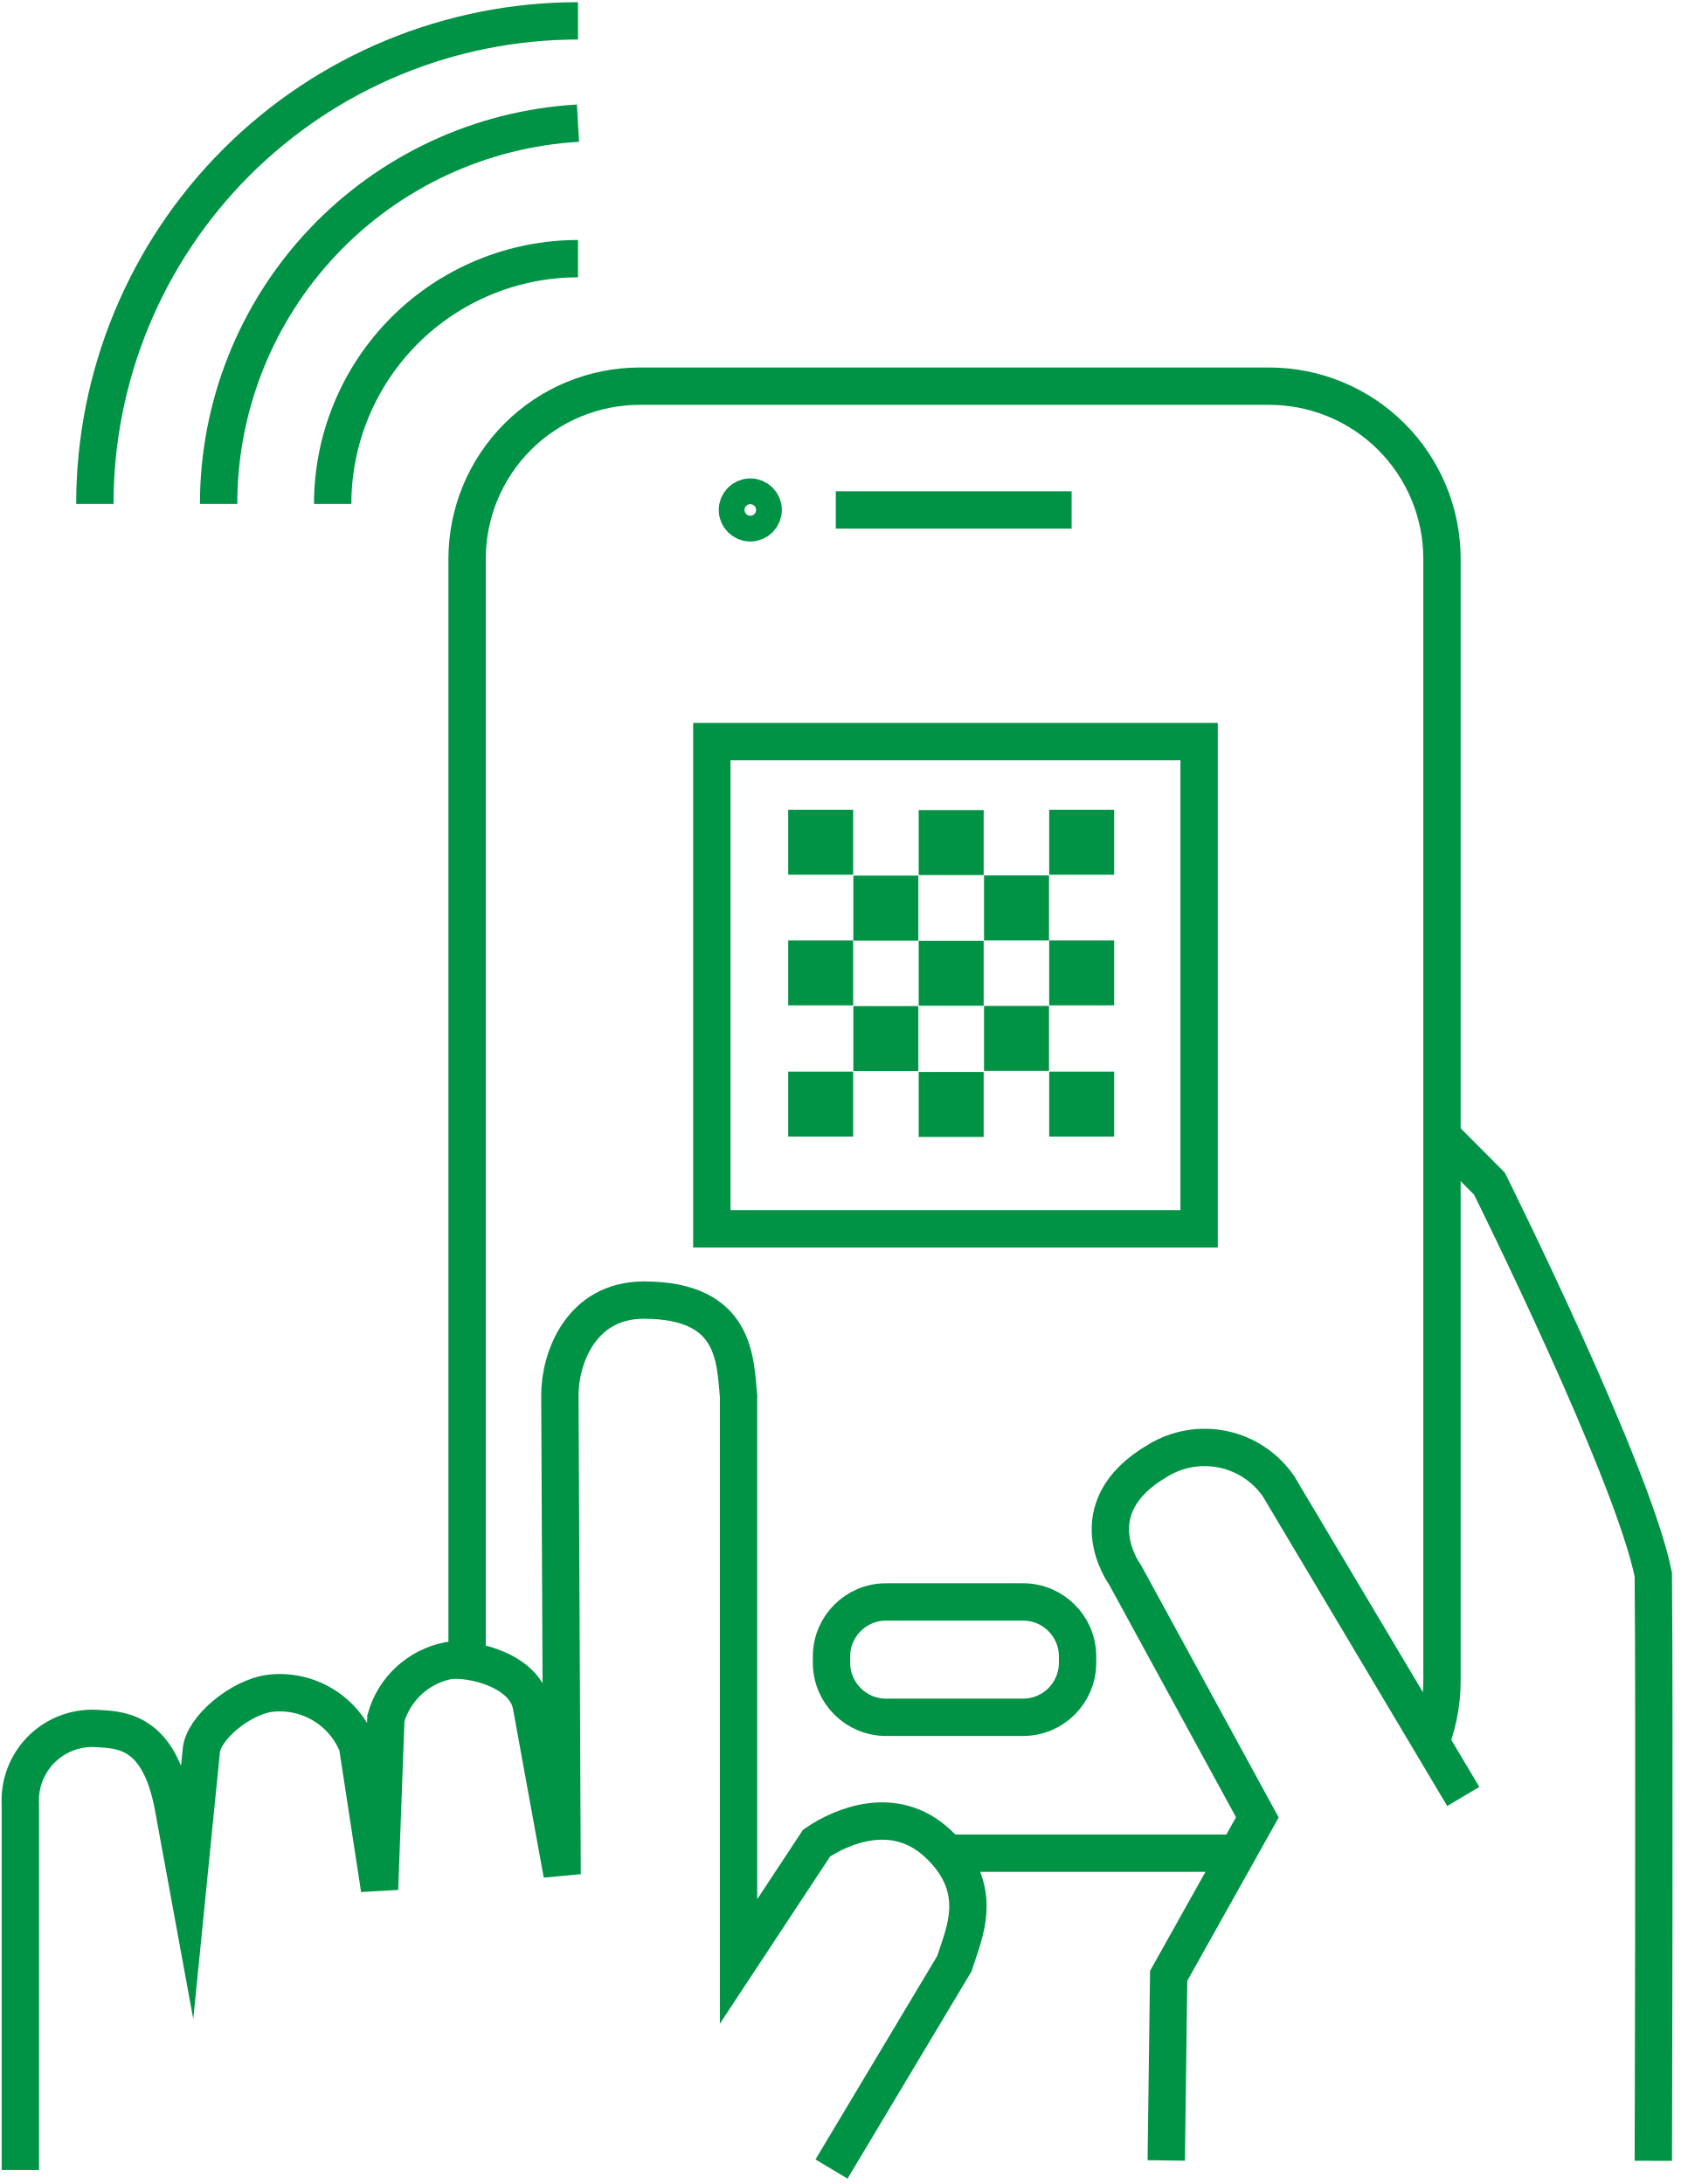
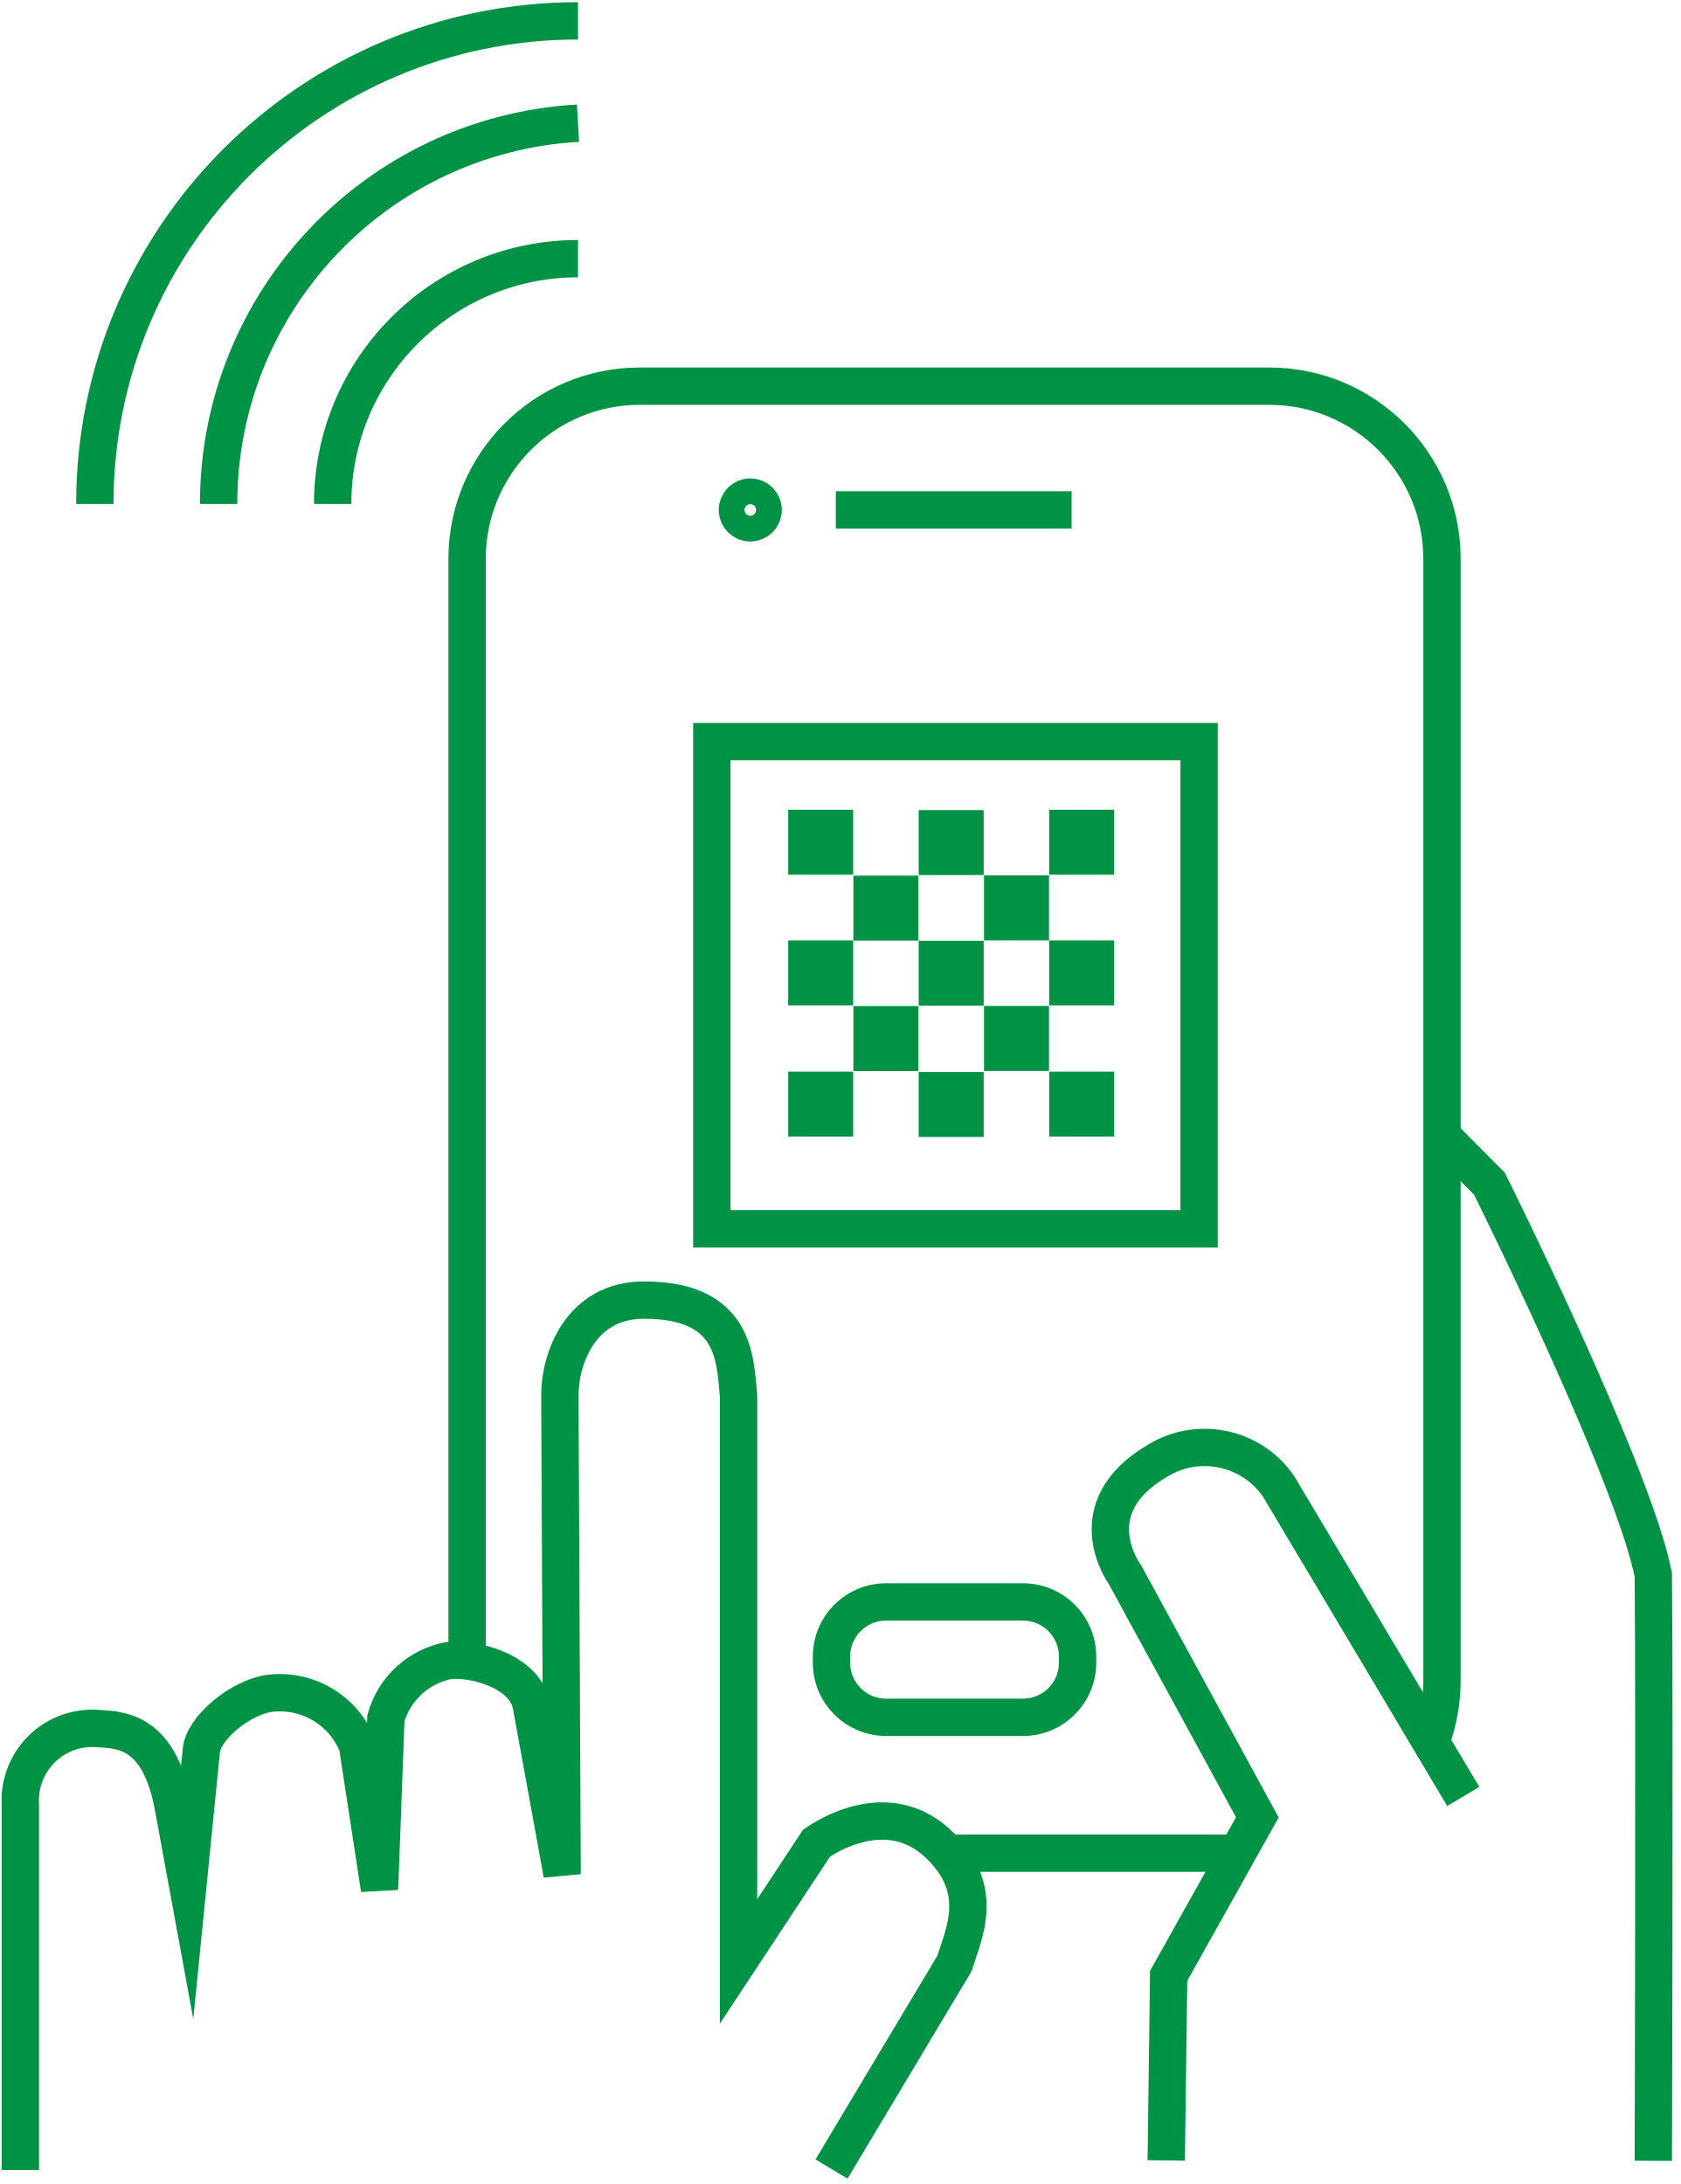
- <svg xmlns="http://www.w3.org/2000/svg" width="90" height="117" viewBox="0 0 90 117" fill="none">
-   <path d="M66.43 99.277H51" stroke="#009245" stroke-width="2" stroke-miterlimit="10" />
-   <path d="M76.45 93.778C76.973 92.597 77.242 91.319 77.24 90.028V29.938C77.24 27.484 76.266 25.132 74.531 23.397C72.796 21.662 70.444 20.688 67.99 20.688H34.27C31.817 20.688 29.464 21.662 27.73 23.397C25.995 25.132 25.02 27.484 25.02 29.938V88.938" stroke="#009245" stroke-width="2" stroke-miterlimit="10" />
-   <path d="M44.77 27.318H57.401" stroke="#009245" stroke-width="2" stroke-miterlimit="10" />
-   <path d="M40.19 28.009C40.571 28.009 40.88 27.7 40.88 27.319C40.88 26.938 40.571 26.629 40.19 26.629C39.809 26.629 39.5 26.938 39.5 27.319C39.5 27.7 39.809 28.009 40.19 28.009Z" stroke="#009245" stroke-width="2" stroke-miterlimit="10" />
-   <path d="M88.56 115.757C88.56 115.757 88.63 92.307 88.56 84.357C87.44 78.787 79.78 63.407 79.78 63.407L77.33 60.947" stroke="#009245" stroke-width="2" stroke-miterlimit="10" />
-   <path d="M78.38 96.239L68.49 79.629C67.795 78.615 66.738 77.907 65.537 77.649C64.336 77.39 63.081 77.601 62.03 78.239C57.62 80.799 60.26 84.359 60.26 84.359L67.35 97.359L62.6 105.848L62.47 115.738" stroke="#009245" stroke-width="2" stroke-miterlimit="10" />
-   <path d="M54.8 85.818H47.46C45.847 85.818 44.54 87.126 44.54 88.738V89.078C44.54 90.691 45.847 91.998 47.46 91.998H54.8C56.413 91.998 57.72 90.691 57.72 89.078V88.738C57.72 87.126 56.413 85.818 54.8 85.818Z" stroke="#009245" stroke-width="2" stroke-miterlimit="10" />
-   <path d="M44.54 116.198L51.12 105.198C51.6 103.638 52.87 101.198 50.21 98.738C47.9 96.608 45.08 97.828 43.74 98.738L39.56 105.078V74.778C39.37 72.838 39.43 69.648 34.49 69.648C31.07 69.648 29.99 72.838 29.99 74.718L30.11 100.408L28.47 91.408C28.15 89.508 25.33 88.808 24.04 88.958C23.247 89.109 22.511 89.478 21.915 90.024C21.32 90.57 20.889 91.271 20.67 92.049L20.33 101.208L19.15 93.508C18.788 92.595 18.136 91.827 17.294 91.321C16.451 90.815 15.466 90.6 14.49 90.708C12.87 90.908 10.85 92.608 10.78 93.818L10.06 101.028L9.26 96.668C8.53 92.959 6.75 92.668 5.33 92.608C4.775 92.553 4.214 92.618 3.687 92.8C3.159 92.981 2.677 93.275 2.274 93.661C1.871 94.047 1.557 94.516 1.352 95.035C1.148 95.554 1.059 96.111 1.09 96.668V116.248" stroke="#009245" stroke-width="2" stroke-miterlimit="10" />
-   <path d="M64.23 39.728H38.13V65.829H64.23V39.728Z" stroke="#009245" stroke-width="2" stroke-miterlimit="10" />
-   <path d="M45.7 43.379H42.22V46.859H45.7V43.379Z" fill="#009245" />
-   <path d="M49.19 46.908H45.71V50.388H49.19V46.908Z" fill="#009245" />
-   <path d="M52.69 43.398H49.21V46.878H52.69V43.398Z" fill="#009245" />
-   <path d="M56.19 46.898H52.71V50.378H56.19V46.898Z" fill="#009245" />
-   <path d="M49.19 53.898H45.71V57.378H49.19V53.898Z" fill="#009245" />
-   <path d="M56.19 53.889H52.71V57.369H56.19V53.889Z" fill="#009245" />
-   <path d="M59.68 43.379H56.2V46.859H59.68V43.379Z" fill="#009245" />
-   <path d="M45.7 50.379H42.22V53.859H45.7V50.379Z" fill="#009245" />
-   <path d="M52.69 50.398H49.21V53.878H52.69V50.398Z" fill="#009245" />
-   <path d="M59.68 50.379H56.2V53.859H59.68V50.379Z" fill="#009245" />
-   <path d="M45.7 57.408H42.22V60.888H45.7V57.408Z" fill="#009245" />
-   <path d="M52.69 57.428H49.21V60.908H52.69V57.428Z" fill="#009245" />
-   <path d="M59.68 57.408H56.2V60.888H59.68V57.408Z" fill="#009245" />
-   <path d="M5.08 26.997C5.08 20.133 7.807 13.551 12.66 8.697C17.514 3.844 24.096 1.117 30.96 1.117" stroke="#009245" stroke-width="2" stroke-miterlimit="10" />
-   <path d="M11.71 26.998C11.709 21.783 13.702 16.765 17.281 12.972C20.86 9.18 25.754 6.899 30.96 6.598" stroke="#009245" stroke-width="2" stroke-miterlimit="10" />
-   <path d="M17.82 26.997C17.82 25.272 18.16 23.563 18.821 21.969C19.481 20.375 20.449 18.926 21.669 17.706C22.889 16.486 24.338 15.518 25.932 14.858C27.526 14.197 29.235 13.857 30.96 13.857" stroke="#009245" stroke-width="2" stroke-miterlimit="10" />
+ <svg xmlns="http://www.w3.org/2000/svg" width="90" height="117" fill="none">
+   <path d="M66.43 99.277H51m25.45-5.499a9.23 9.23 0 00.79-3.75v-60.09a9.25 9.25 0 00-9.25-9.25H34.27a9.25 9.25 0 00-9.25 9.25v59m19.75-61.62H57.4" stroke="#009245" stroke-width="2" stroke-miterlimit="10" />
+   <path d="M40.19 28.009a.69.69 0 100-1.38.69.69 0 000 1.38zm48.37 87.748s.07-23.45 0-31.4c-1.12-5.57-8.78-20.95-8.78-20.95l-2.45-2.46m1.05 35.292l-9.89-16.61a4.81 4.81 0 00-6.46-1.39c-4.41 2.56-1.77 6.12-1.77 6.12l7.09 13-4.75 8.489-.13 9.89m-7.67-29.92h-7.34a2.92 2.92 0 00-2.92 2.92v.34a2.92 2.92 0 002.92 2.92h7.34a2.92 2.92 0 002.92-2.92v-.34a2.92 2.92 0 00-2.92-2.92z" stroke="#009245" stroke-width="2" stroke-miterlimit="10" />
+   <path d="M44.54 116.198l6.58-11c.48-1.56 1.75-4-.91-6.46-2.31-2.13-5.13-.91-6.47 0l-4.18 6.34v-30.3c-.19-1.94-.13-5.13-5.07-5.13-3.42 0-4.5 3.19-4.5 5.07l.12 25.69-1.64-9c-.32-1.9-3.14-2.6-4.43-2.45a4.34 4.34 0 00-3.37 3.09l-.34 9.16-1.18-7.7a4.48 4.48 0 00-4.66-2.8c-1.62.2-3.64 1.9-3.71 3.11l-.72 7.21-.8-4.36c-.73-3.71-2.51-4-3.93-4.06a3.859 3.859 0 00-4.24 4.06v19.58m63.14-76.52h-26.1v26.1h26.1v-26.1z" stroke="#009245" stroke-width="2" stroke-miterlimit="10" />
+   <path d="M45.7 43.379h-3.48v3.48h3.48v-3.48zm3.49 3.529h-3.48v3.48h3.48v-3.48zm3.5-3.51h-3.48v3.48h3.48v-3.48zm3.5 3.5h-3.48v3.48h3.48v-3.48zm-7 7h-3.48v3.48h3.48v-3.48zm7-.009h-3.48v3.48h3.48v-3.48zm3.49-10.51H56.2v3.48h3.48v-3.48zm-13.98 7h-3.48v3.48h3.48v-3.48zm6.99.019h-3.48v3.48h3.48v-3.48zm6.99-.019H56.2v3.48h3.48v-3.48zM45.7 57.408h-3.48v3.48h3.48v-3.48zm6.99.02h-3.48v3.48h3.48v-3.48zm6.99-.02H56.2v3.48h3.48v-3.48z" fill="#009245" />
+   <path d="M5.08 26.997a25.88 25.88 0 0125.88-25.88M11.71 26.998a20.43 20.43 0 0119.25-20.4M17.82 26.997a13.139 13.139 0 0113.14-13.14" stroke="#009245" stroke-width="2" stroke-miterlimit="10" />
</svg>
